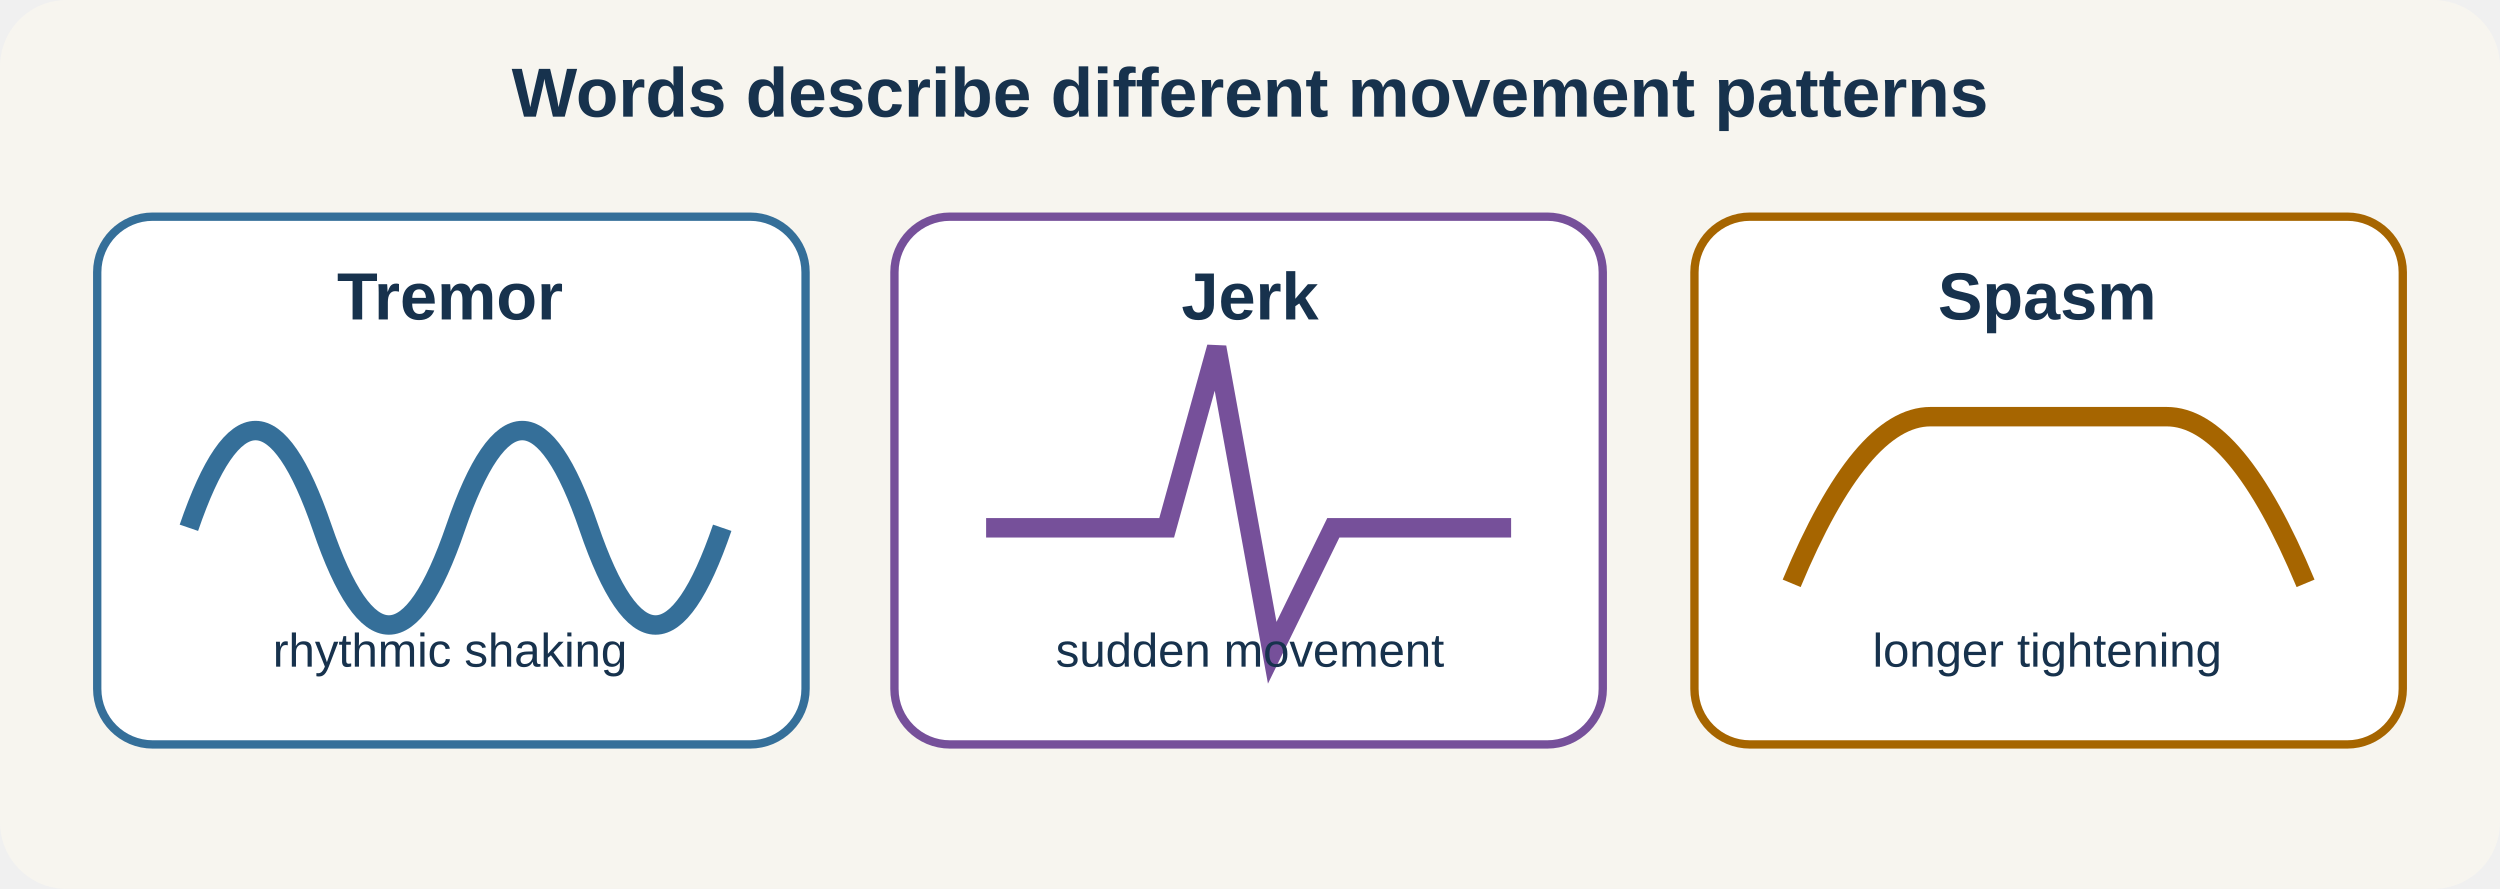
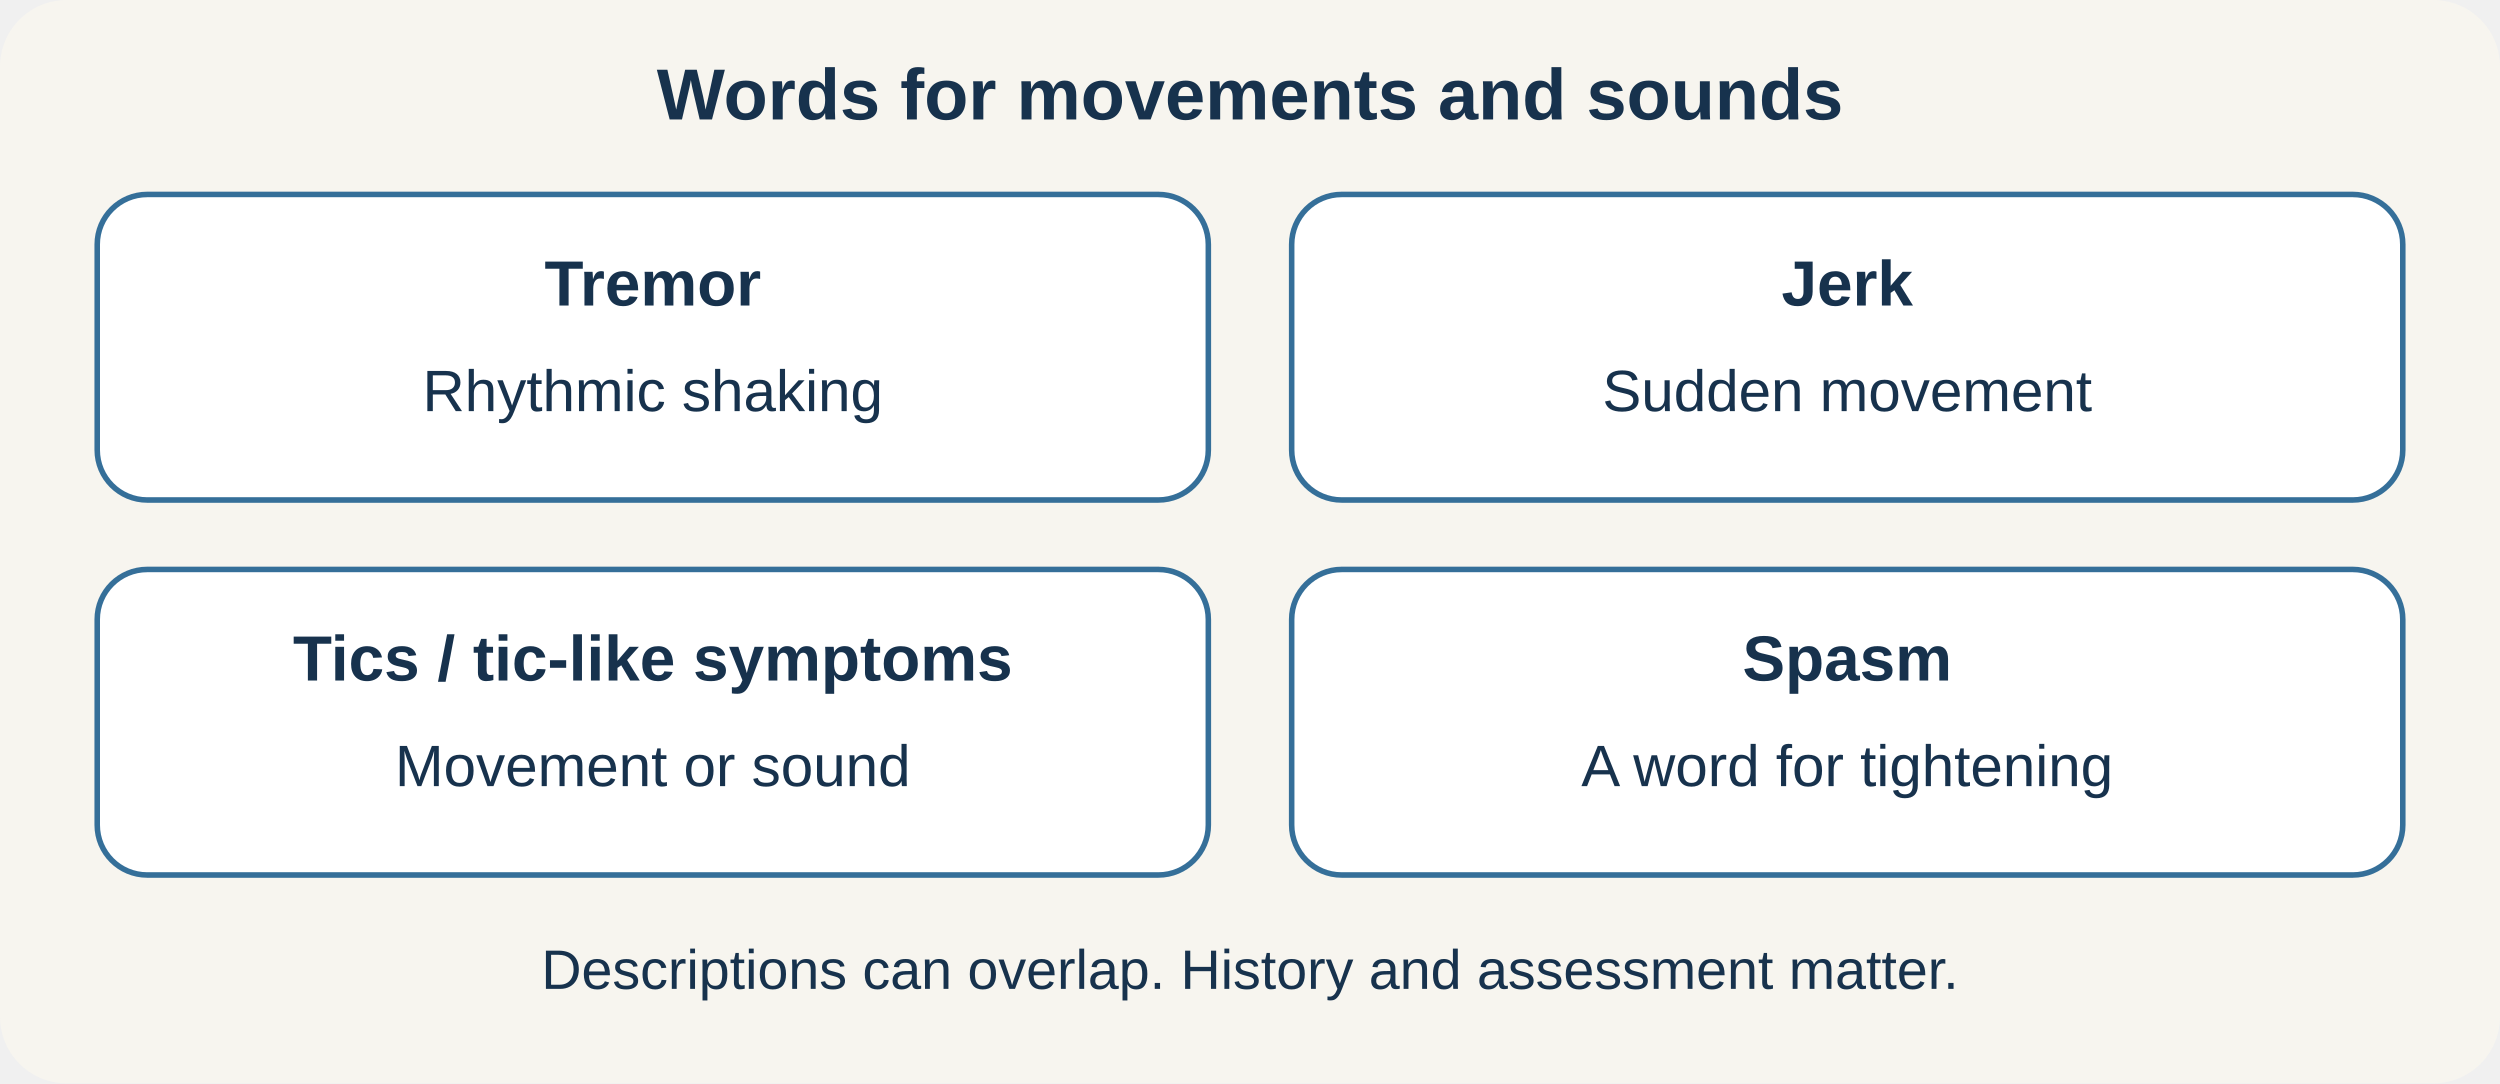
- <svg xmlns="http://www.w3.org/2000/svg" viewBox="0 0 900 320" role="img" aria-labelledby="title desc">
-   <rect width="900" height="320" rx="24" fill="#f7f5ef" />
-   <text x="450" y="42" text-anchor="middle" font-family="Arial, sans-serif" font-size="25" font-weight="700" fill="#17324d">Words describe different movement patterns</text>
-   <g font-family="Arial, sans-serif" text-anchor="middle">
-     <rect x="35" y="78" width="255" height="190" rx="20" fill="#fff" stroke="#356f99" stroke-width="3" />
-     <text x="162" y="115" font-size="24" font-weight="700" fill="#17324d">Tremor</text>
-     <path d="M68 190q24-70 48 0t48 0t48 0t48 0" fill="none" stroke="#356f99" stroke-width="7" />
-     <text x="162" y="240" font-size="17" fill="#17324d">rhythmic shaking</text>
-     <rect x="322" y="78" width="255" height="190" rx="20" fill="#fff" stroke="#76509a" stroke-width="3" />
-     <text x="450" y="115" font-size="24" font-weight="700" fill="#17324d">Jerk</text>
-     <path d="M355 190h65l18-65 20 110 22-45h64" fill="none" stroke="#76509a" stroke-width="7" />
-     <text x="450" y="240" font-size="17" fill="#17324d">sudden movement</text>
-     <rect x="610" y="78" width="255" height="190" rx="20" fill="#fff" stroke="#a66500" stroke-width="3" />
-     <text x="737" y="115" font-size="24" font-weight="700" fill="#17324d">Spasm</text>
-     <path d="M645 210q25-60 50-60h85q25 0 50 60" fill="none" stroke="#a66500" stroke-width="7" />
-     <text x="737" y="240" font-size="17" fill="#17324d">longer tightening</text>
+ <svg xmlns="http://www.w3.org/2000/svg" viewBox="0 0 900 390" role="img" aria-labelledby="title desc">
+   <rect width="900" height="390" rx="24" fill="#f7f5ef" />
+   <g font-family="Arial, sans-serif" fill="#17324d" text-anchor="middle">
+     <text x="450" y="43" font-size="26" font-weight="700">Words for movements and sounds</text>
+     <rect x="35" y="70" width="400" height="110" rx="18" fill="#fff" stroke="#356f99" stroke-width="2" />
+     <text x="235" y="110" font-size="23" font-weight="700">Tremor</text>
+     <text x="235" y="148" font-size="21">Rhythmic shaking</text>
+     <rect x="465" y="70" width="400" height="110" rx="18" fill="#fff" stroke="#356f99" stroke-width="2" />
+     <text x="665" y="110" font-size="23" font-weight="700">Jerk</text>
+     <text x="665" y="148" font-size="21">Sudden movement</text>
+     <rect x="35" y="205" width="400" height="110" rx="18" fill="#fff" stroke="#356f99" stroke-width="2" />
+     <text x="235" y="245" font-size="23" font-weight="700">Tics / tic-like symptoms</text>
+     <text x="235" y="283" font-size="21">Movement or sound</text>
+     <rect x="465" y="205" width="400" height="110" rx="18" fill="#fff" stroke="#356f99" stroke-width="2" />
+     <text x="665" y="245" font-size="23" font-weight="700">Spasm</text>
+     <text x="665" y="283" font-size="21">A word for tightening</text>
+     <text x="450" y="356" font-size="20">Descriptions can overlap. History and assessment matter.</text>
  </g>
</svg>
